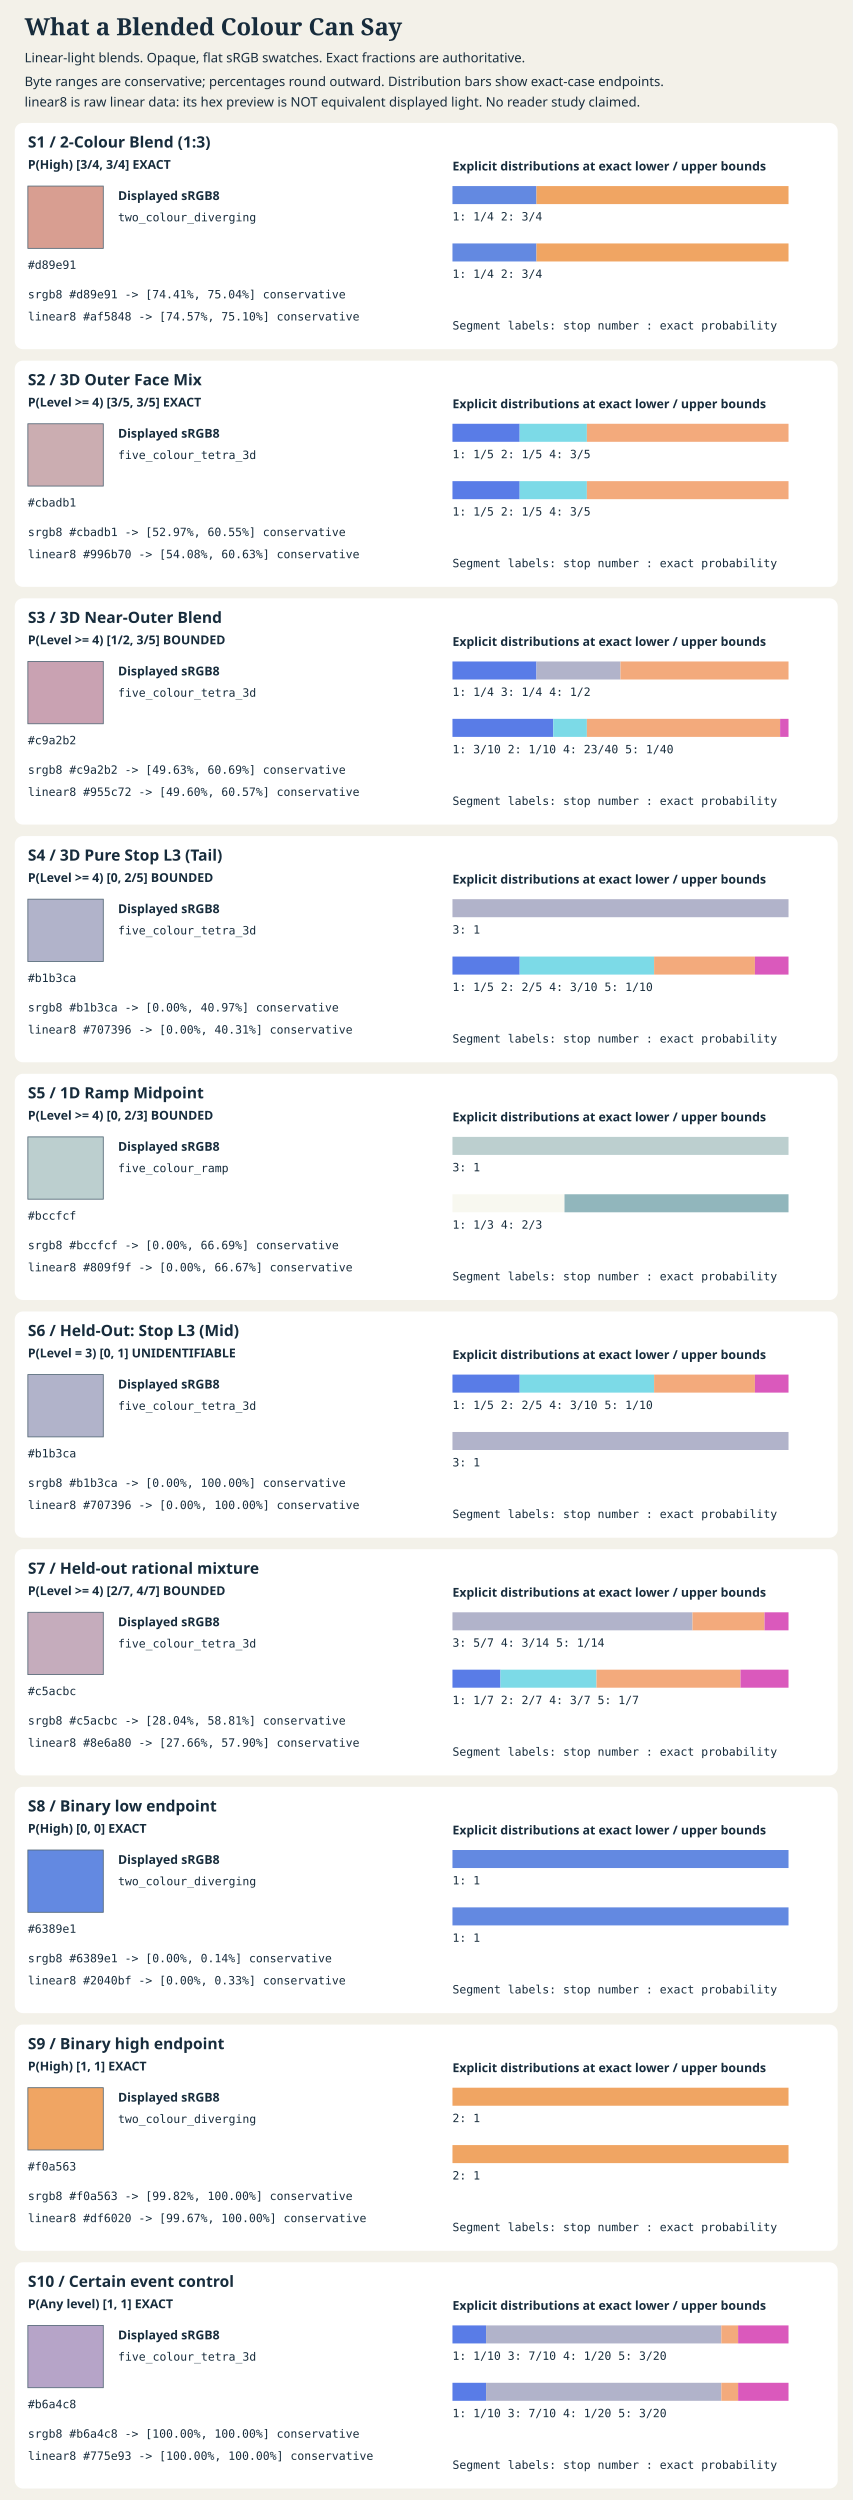
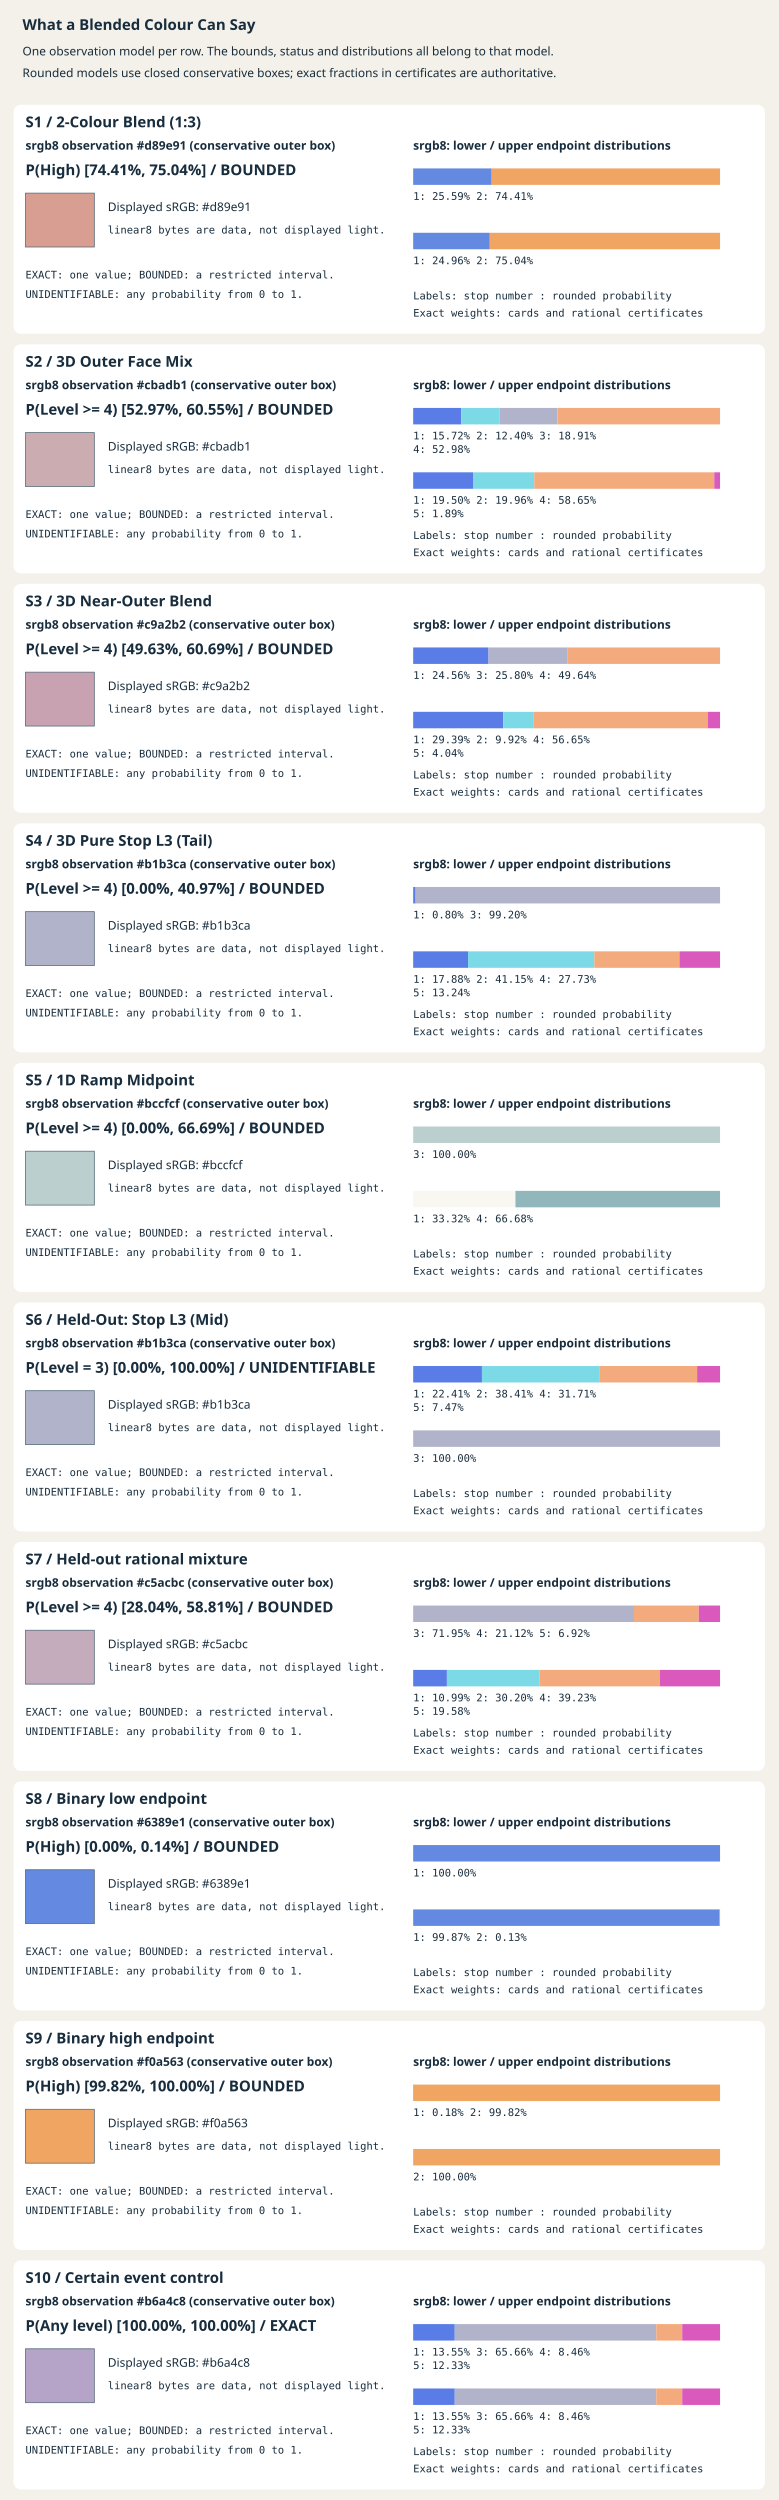
- <svg xmlns="http://www.w3.org/2000/svg" width="1040" height="3050" viewBox="0 0 1040 3050" role="img" aria-labelledby="title desc">
-   <style>text{font:16px sans-serif;fill:#172c3c}.title{font:bold 29px Georgia,serif}.heading{font:bold 19px sans-serif}.small{font:14px monospace}.label{font:bold 15px sans-serif}</style>
-   <rect width="1040" height="3050" fill="#f3f1e9" />
-   <text x="30" y="43" class="title">What a Blended Colour Can Say</text>
-   <text x="30" y="76" class="">Linear-light blends. Opaque, flat sRGB swatches. Exact fractions are authoritative.</text>
-   <text x="30" y="105" class="">Byte ranges are conservative; percentages round outward. Distribution bars show exact-case endpoints.</text>
-   <text x="30" y="130" class="">linear8 is raw linear data: its hex preview is NOT equivalent displayed light. No reader study claimed.</text>
-   <rect x="18" y="150" width="1004" height="276" rx="10" fill="white" />
-   <text x="34" y="180" class="heading">S1 / 2-Colour Blend (1:3)</text>
-   <text x="34" y="206" class="label">P(High)  [3/4, 3/4]  EXACT</text>
-   <rect x="34" y="227" width="92" height="76" fill="#d89e91" stroke="#526776" />
-   <text x="34" y="328" class="small">#d89e91</text>
-   <text x="144" y="244" class="label">Displayed sRGB8</text>
-   <text x="144" y="270" class="small">two_colour_diverging</text>
-   <text x="552" y="208" class="label">Explicit distributions at exact lower / upper bounds</text>
-   <rect x="552" y="227" width="102.5" height="22" fill="#6389e1" />
-   <rect x="654.5" y="227" width="307.5" height="22" fill="#f0a563" />
-   <text x="552" y="269" class="small">1: 1/4  2: 3/4</text>
-   <rect x="552" y="297" width="102.5" height="22" fill="#6389e1" />
-   <rect x="654.5" y="297" width="307.5" height="22" fill="#f0a563" />
-   <text x="552" y="339" class="small">1: 1/4  2: 3/4</text>
-   <text x="34" y="364" class="small">srgb8 #d89e91 -&gt; [74.41%, 75.04%] conservative</text>
-   <text x="34" y="391" class="small">linear8 #af5848 -&gt; [74.57%, 75.10%] conservative</text>
-   <text x="552" y="402" class="small">Segment labels: stop number : exact probability</text>
-   <rect x="18" y="440" width="1004" height="276" rx="10" fill="white" />
-   <text x="34" y="470" class="heading">S2 / 3D Outer Face Mix</text>
-   <text x="34" y="496" class="label">P(Level &gt;= 4)  [3/5, 3/5]  EXACT</text>
-   <rect x="34" y="517" width="92" height="76" fill="#cbadb1" stroke="#526776" />
-   <text x="34" y="618" class="small">#cbadb1</text>
-   <text x="144" y="534" class="label">Displayed sRGB8</text>
-   <text x="144" y="560" class="small">five_colour_tetra_3d</text>
-   <text x="552" y="498" class="label">Explicit distributions at exact lower / upper bounds</text>
-   <rect x="552" y="517" width="82" height="22" fill="#597ce7" />
-   <rect x="634" y="517" width="82" height="22" fill="#7cdae7" />
-   <rect x="716" y="517" width="246" height="22" fill="#f3aa7c" />
-   <text x="552" y="559" class="small">1: 1/5  2: 1/5  4: 3/5</text>
-   <rect x="552" y="587" width="82" height="22" fill="#597ce7" />
-   <rect x="634" y="587" width="82" height="22" fill="#7cdae7" />
-   <rect x="716" y="587" width="246" height="22" fill="#f3aa7c" />
-   <text x="552" y="629" class="small">1: 1/5  2: 1/5  4: 3/5</text>
-   <text x="34" y="654" class="small">srgb8 #cbadb1 -&gt; [52.97%, 60.55%] conservative</text>
-   <text x="34" y="681" class="small">linear8 #996b70 -&gt; [54.08%, 60.63%] conservative</text>
-   <text x="552" y="692" class="small">Segment labels: stop number : exact probability</text>
-   <rect x="18" y="730" width="1004" height="276" rx="10" fill="white" />
-   <text x="34" y="760" class="heading">S3 / 3D Near-Outer Blend</text>
-   <text x="34" y="786" class="label">P(Level &gt;= 4)  [1/2, 3/5]  BOUNDED</text>
-   <rect x="34" y="807" width="92" height="76" fill="#c9a2b2" stroke="#526776" />
-   <text x="34" y="908" class="small">#c9a2b2</text>
-   <text x="144" y="824" class="label">Displayed sRGB8</text>
-   <text x="144" y="850" class="small">five_colour_tetra_3d</text>
-   <text x="552" y="788" class="label">Explicit distributions at exact lower / upper bounds</text>
-   <rect x="552" y="807" width="102.5" height="22" fill="#597ce7" />
-   <rect x="654.5" y="807" width="102.5" height="22" fill="#b1b3ca" />
-   <rect x="757" y="807" width="205" height="22" fill="#f3aa7c" />
-   <text x="552" y="849" class="small">1: 1/4  3: 1/4  4: 1/2</text>
-   <rect x="552" y="877" width="123" height="22" fill="#597ce7" />
-   <rect x="675" y="877" width="41" height="22" fill="#7cdae7" />
-   <rect x="716" y="877" width="235.75" height="22" fill="#f3aa7c" />
-   <rect x="951.75" y="877" width="10.25" height="22" fill="#da59bc" />
-   <text x="552" y="919" class="small">1: 3/10  2: 1/10  4: 23/40  5: 1/40</text>
-   <text x="34" y="944" class="small">srgb8 #c9a2b2 -&gt; [49.63%, 60.69%] conservative</text>
-   <text x="34" y="971" class="small">linear8 #955c72 -&gt; [49.60%, 60.57%] conservative</text>
-   <text x="552" y="982" class="small">Segment labels: stop number : exact probability</text>
-   <rect x="18" y="1020" width="1004" height="276" rx="10" fill="white" />
-   <text x="34" y="1050" class="heading">S4 / 3D Pure Stop L3 (Tail)</text>
-   <text x="34" y="1076" class="label">P(Level &gt;= 4)  [0, 2/5]  BOUNDED</text>
-   <rect x="34" y="1097" width="92" height="76" fill="#b1b3ca" stroke="#526776" />
-   <text x="34" y="1198" class="small">#b1b3ca</text>
-   <text x="144" y="1114" class="label">Displayed sRGB8</text>
-   <text x="144" y="1140" class="small">five_colour_tetra_3d</text>
-   <text x="552" y="1078" class="label">Explicit distributions at exact lower / upper bounds</text>
-   <rect x="552" y="1097" width="410" height="22" fill="#b1b3ca" />
-   <text x="552" y="1139" class="small">3: 1</text>
-   <rect x="552" y="1167" width="82" height="22" fill="#597ce7" />
-   <rect x="634" y="1167" width="164" height="22" fill="#7cdae7" />
-   <rect x="798" y="1167" width="123" height="22" fill="#f3aa7c" />
-   <rect x="921" y="1167" width="41" height="22" fill="#da59bc" />
-   <text x="552" y="1209" class="small">1: 1/5  2: 2/5  4: 3/10  5: 1/10</text>
-   <text x="34" y="1234" class="small">srgb8 #b1b3ca -&gt; [0.00%, 40.97%] conservative</text>
-   <text x="34" y="1261" class="small">linear8 #707396 -&gt; [0.00%, 40.31%] conservative</text>
-   <text x="552" y="1272" class="small">Segment labels: stop number : exact probability</text>
-   <rect x="18" y="1310" width="1004" height="276" rx="10" fill="white" />
-   <text x="34" y="1340" class="heading">S5 / 1D Ramp Midpoint</text>
-   <text x="34" y="1366" class="label">P(Level &gt;= 4)  [0, 2/3]  BOUNDED</text>
-   <rect x="34" y="1387" width="92" height="76" fill="#bccfcf" stroke="#526776" />
-   <text x="34" y="1488" class="small">#bccfcf</text>
-   <text x="144" y="1404" class="label">Displayed sRGB8</text>
-   <text x="144" y="1430" class="small">five_colour_ramp</text>
-   <text x="552" y="1368" class="label">Explicit distributions at exact lower / upper bounds</text>
-   <rect x="552" y="1387" width="410" height="22" fill="#bccfcf" />
-   <text x="552" y="1429" class="small">3: 1</text>
-   <rect x="552" y="1457" width="136.667" height="22" fill="#f8f8f0" />
-   <rect x="688.667" y="1457" width="273.333" height="22" fill="#91b6bc" />
-   <text x="552" y="1499" class="small">1: 1/3  4: 2/3</text>
-   <text x="34" y="1524" class="small">srgb8 #bccfcf -&gt; [0.00%, 66.69%] conservative</text>
-   <text x="34" y="1551" class="small">linear8 #809f9f -&gt; [0.00%, 66.67%] conservative</text>
-   <text x="552" y="1562" class="small">Segment labels: stop number : exact probability</text>
-   <rect x="18" y="1600" width="1004" height="276" rx="10" fill="white" />
-   <text x="34" y="1630" class="heading">S6 / Held-Out: Stop L3 (Mid)</text>
-   <text x="34" y="1656" class="label">P(Level = 3)  [0, 1]  UNIDENTIFIABLE</text>
-   <rect x="34" y="1677" width="92" height="76" fill="#b1b3ca" stroke="#526776" />
-   <text x="34" y="1778" class="small">#b1b3ca</text>
-   <text x="144" y="1694" class="label">Displayed sRGB8</text>
-   <text x="144" y="1720" class="small">five_colour_tetra_3d</text>
-   <text x="552" y="1658" class="label">Explicit distributions at exact lower / upper bounds</text>
-   <rect x="552" y="1677" width="82" height="22" fill="#597ce7" />
-   <rect x="634" y="1677" width="164" height="22" fill="#7cdae7" />
-   <rect x="798" y="1677" width="123" height="22" fill="#f3aa7c" />
-   <rect x="921" y="1677" width="41" height="22" fill="#da59bc" />
-   <text x="552" y="1719" class="small">1: 1/5  2: 2/5  4: 3/10  5: 1/10</text>
-   <rect x="552" y="1747" width="410" height="22" fill="#b1b3ca" />
-   <text x="552" y="1789" class="small">3: 1</text>
-   <text x="34" y="1814" class="small">srgb8 #b1b3ca -&gt; [0.00%, 100.00%] conservative</text>
-   <text x="34" y="1841" class="small">linear8 #707396 -&gt; [0.00%, 100.00%] conservative</text>
-   <text x="552" y="1852" class="small">Segment labels: stop number : exact probability</text>
-   <rect x="18" y="1890" width="1004" height="276" rx="10" fill="white" />
-   <text x="34" y="1920" class="heading">S7 / Held-out rational mixture</text>
-   <text x="34" y="1946" class="label">P(Level &gt;= 4)  [2/7, 4/7]  BOUNDED</text>
-   <rect x="34" y="1967" width="92" height="76" fill="#c5acbc" stroke="#526776" />
-   <text x="34" y="2068" class="small">#c5acbc</text>
-   <text x="144" y="1984" class="label">Displayed sRGB8</text>
-   <text x="144" y="2010" class="small">five_colour_tetra_3d</text>
-   <text x="552" y="1948" class="label">Explicit distributions at exact lower / upper bounds</text>
-   <rect x="552" y="1967" width="292.857" height="22" fill="#b1b3ca" />
-   <rect x="844.857" y="1967" width="87.857" height="22" fill="#f3aa7c" />
-   <rect x="932.714" y="1967" width="29.286" height="22" fill="#da59bc" />
-   <text x="552" y="2009" class="small">3: 5/7  4: 3/14  5: 1/14</text>
-   <rect x="552" y="2037" width="58.571" height="22" fill="#597ce7" />
-   <rect x="610.571" y="2037" width="117.143" height="22" fill="#7cdae7" />
-   <rect x="727.714" y="2037" width="175.714" height="22" fill="#f3aa7c" />
-   <rect x="903.429" y="2037" width="58.571" height="22" fill="#da59bc" />
-   <text x="552" y="2079" class="small">1: 1/7  2: 2/7  4: 3/7  5: 1/7</text>
-   <text x="34" y="2104" class="small">srgb8 #c5acbc -&gt; [28.04%, 58.81%] conservative</text>
-   <text x="34" y="2131" class="small">linear8 #8e6a80 -&gt; [27.66%, 57.90%] conservative</text>
-   <text x="552" y="2142" class="small">Segment labels: stop number : exact probability</text>
-   <rect x="18" y="2180" width="1004" height="276" rx="10" fill="white" />
-   <text x="34" y="2210" class="heading">S8 / Binary low endpoint</text>
-   <text x="34" y="2236" class="label">P(High)  [0, 0]  EXACT</text>
-   <rect x="34" y="2257" width="92" height="76" fill="#6389e1" stroke="#526776" />
-   <text x="34" y="2358" class="small">#6389e1</text>
-   <text x="144" y="2274" class="label">Displayed sRGB8</text>
-   <text x="144" y="2300" class="small">two_colour_diverging</text>
-   <text x="552" y="2238" class="label">Explicit distributions at exact lower / upper bounds</text>
-   <rect x="552" y="2257" width="410" height="22" fill="#6389e1" />
-   <text x="552" y="2299" class="small">1: 1</text>
-   <rect x="552" y="2327" width="410" height="22" fill="#6389e1" />
-   <text x="552" y="2369" class="small">1: 1</text>
-   <text x="34" y="2394" class="small">srgb8 #6389e1 -&gt; [0.00%, 0.14%] conservative</text>
-   <text x="34" y="2421" class="small">linear8 #2040bf -&gt; [0.00%, 0.33%] conservative</text>
-   <text x="552" y="2432" class="small">Segment labels: stop number : exact probability</text>
-   <rect x="18" y="2470" width="1004" height="276" rx="10" fill="white" />
-   <text x="34" y="2500" class="heading">S9 / Binary high endpoint</text>
-   <text x="34" y="2526" class="label">P(High)  [1, 1]  EXACT</text>
-   <rect x="34" y="2547" width="92" height="76" fill="#f0a563" stroke="#526776" />
-   <text x="34" y="2648" class="small">#f0a563</text>
-   <text x="144" y="2564" class="label">Displayed sRGB8</text>
-   <text x="144" y="2590" class="small">two_colour_diverging</text>
-   <text x="552" y="2528" class="label">Explicit distributions at exact lower / upper bounds</text>
-   <rect x="552" y="2547" width="410" height="22" fill="#f0a563" />
-   <text x="552" y="2589" class="small">2: 1</text>
-   <rect x="552" y="2617" width="410" height="22" fill="#f0a563" />
-   <text x="552" y="2659" class="small">2: 1</text>
-   <text x="34" y="2684" class="small">srgb8 #f0a563 -&gt; [99.82%, 100.00%] conservative</text>
-   <text x="34" y="2711" class="small">linear8 #df6020 -&gt; [99.67%, 100.00%] conservative</text>
-   <text x="552" y="2722" class="small">Segment labels: stop number : exact probability</text>
-   <rect x="18" y="2760" width="1004" height="276" rx="10" fill="white" />
-   <text x="34" y="2790" class="heading">S10 / Certain event control</text>
-   <text x="34" y="2816" class="label">P(Any level)  [1, 1]  EXACT</text>
-   <rect x="34" y="2837" width="92" height="76" fill="#b6a4c8" stroke="#526776" />
-   <text x="34" y="2938" class="small">#b6a4c8</text>
-   <text x="144" y="2854" class="label">Displayed sRGB8</text>
-   <text x="144" y="2880" class="small">five_colour_tetra_3d</text>
-   <text x="552" y="2818" class="label">Explicit distributions at exact lower / upper bounds</text>
-   <rect x="552" y="2837" width="41" height="22" fill="#597ce7" />
-   <rect x="593" y="2837" width="287" height="22" fill="#b1b3ca" />
-   <rect x="880" y="2837" width="20.5" height="22" fill="#f3aa7c" />
-   <rect x="900.5" y="2837" width="61.5" height="22" fill="#da59bc" />
-   <text x="552" y="2879" class="small">1: 1/10  3: 7/10  4: 1/20  5: 3/20</text>
-   <rect x="552" y="2907" width="41" height="22" fill="#597ce7" />
-   <rect x="593" y="2907" width="287" height="22" fill="#b1b3ca" />
-   <rect x="880" y="2907" width="20.5" height="22" fill="#f3aa7c" />
-   <rect x="900.5" y="2907" width="61.5" height="22" fill="#da59bc" />
-   <text x="552" y="2949" class="small">1: 1/10  3: 7/10  4: 1/20  5: 3/20</text>
-   <text x="34" y="2974" class="small">srgb8 #b6a4c8 -&gt; [100.00%, 100.00%] conservative</text>
-   <text x="34" y="3001" class="small">linear8 #775e93 -&gt; [100.00%, 100.00%] conservative</text>
-   <text x="552" y="3012" class="small">Segment labels: stop number : exact probability</text>
+ <svg xmlns="http://www.w3.org/2000/svg" width="1040" height="3340" viewBox="0 0 1040 3340" role="img" aria-labelledby="mode-title mode-desc">
+   <style>[hidden]{display:none}text{font:16px sans-serif;fill:#172c3c}.heading{font:bold 20px sans-serif}.small{font:14px monospace}.label{font:bold 16px sans-serif}</style>
+   <rect width="1040" height="3340" fill="#f3f1e9" />
+   <text x="30" y="40" class="heading">What a Blended Colour Can Say</text>
+   <text x="30" y="74" class="">One observation model per row. The bounds, status and distributions all belong to that model.</text>
+   <text x="30" y="103" class="">Rounded models use closed conservative boxes; exact fractions in certificates are authoritative.</text>
+   <g data-case="0" data-mode="srgb8" data-query="srgb8">
+     <rect x="18" y="140" width="1004" height="306" rx="10" fill="white" />
+     <text x="34" y="170" class="heading">S1 / 2-Colour Blend (1:3)</text>
+     <text x="34" y="200" class="label">srgb8 observation #d89e91 (conservative outer box)</text>
+     <text x="34" y="234" class="heading">P(High) [74.41%, 75.04%] / BOUNDED</text>
+     <rect x="34" y="258" width="92" height="72" fill="#d89e91" stroke="#526776" />
+     <text x="144" y="282" class="">Displayed sRGB: #d89e91</text>
+     <text x="144" y="312" class="small">linear8 bytes are data, not displayed light.</text>
+     <text x="34" y="372" class="small">EXACT: one value; BOUNDED: a restricted interval.</text>
+     <text x="34" y="398" class="small">UNIDENTIFIABLE: any probability from 0 to 1.</text>
+     <text x="552" y="200" class="label">srgb8: lower / upper endpoint distributions</text>
+     <rect x="552" y="225" width="104.901" height="22" fill="#6389e1" />
+     <rect x="656.901" y="225" width="305.099" height="22" fill="#f0a563" />
+     <text x="552" y="267" class="small">1: 25.59%  2: 74.41%</text>
+     <rect x="552" y="311" width="102.347" height="22" fill="#6389e1" />
+     <rect x="654.347" y="311" width="307.653" height="22" fill="#f0a563" />
+     <text x="552" y="353" class="small">1: 24.96%  2: 75.04%</text>
+     <text x="552" y="400" class="small">Labels: stop number : rounded probability</text>
+     <text x="552" y="423" class="small">Exact weights: cards and rational certificates</text>
+   </g>
+   <g data-case="1" data-mode="srgb8" data-query="srgb8">
+     <rect x="18" y="460" width="1004" height="306" rx="10" fill="white" />
+     <text x="34" y="490" class="heading">S2 / 3D Outer Face Mix</text>
+     <text x="34" y="520" class="label">srgb8 observation #cbadb1 (conservative outer box)</text>
+     <text x="34" y="554" class="heading">P(Level &gt;= 4) [52.97%, 60.55%] / BOUNDED</text>
+     <rect x="34" y="578" width="92" height="72" fill="#cbadb1" stroke="#526776" />
+     <text x="144" y="602" class="">Displayed sRGB: #cbadb1</text>
+     <text x="144" y="632" class="small">linear8 bytes are data, not displayed light.</text>
+     <text x="34" y="692" class="small">EXACT: one value; BOUNDED: a restricted interval.</text>
+     <text x="34" y="718" class="small">UNIDENTIFIABLE: any probability from 0 to 1.</text>
+     <text x="552" y="520" class="label">srgb8: lower / upper endpoint distributions</text>
+     <rect x="552" y="545" width="64.441" height="22" fill="#597ce7" />
+     <rect x="616.441" y="545" width="50.825" height="22" fill="#7cdae7" />
+     <rect x="667.266" y="545" width="77.524" height="22" fill="#b1b3ca" />
+     <rect x="744.79" y="545" width="217.21" height="22" fill="#f3aa7c" />
+     <text x="552" y="587" class="small">1: 15.72%  2: 12.40%  3: 18.91%</text>
+     <text x="552" y="605" class="small">4: 52.98%</text>
+     <rect x="552" y="631" width="79.945" height="22" fill="#597ce7" />
+     <rect x="631.945" y="631" width="81.835" height="22" fill="#7cdae7" />
+     <rect x="713.78" y="631" width="240.467" height="22" fill="#f3aa7c" />
+     <rect x="954.248" y="631" width="7.752" height="22" fill="#da59bc" />
+     <text x="552" y="673" class="small">1: 19.50%  2: 19.96%  4: 58.65%</text>
+     <text x="552" y="691" class="small">5: 1.89%</text>
+     <text x="552" y="720" class="small">Labels: stop number : rounded probability</text>
+     <text x="552" y="743" class="small">Exact weights: cards and rational certificates</text>
+   </g>
+   <g data-case="2" data-mode="srgb8" data-query="srgb8">
+     <rect x="18" y="780" width="1004" height="306" rx="10" fill="white" />
+     <text x="34" y="810" class="heading">S3 / 3D Near-Outer Blend</text>
+     <text x="34" y="840" class="label">srgb8 observation #c9a2b2 (conservative outer box)</text>
+     <text x="34" y="874" class="heading">P(Level &gt;= 4) [49.63%, 60.69%] / BOUNDED</text>
+     <rect x="34" y="898" width="92" height="72" fill="#c9a2b2" stroke="#526776" />
+     <text x="144" y="922" class="">Displayed sRGB: #c9a2b2</text>
+     <text x="144" y="952" class="small">linear8 bytes are data, not displayed light.</text>
+     <text x="34" y="1012" class="small">EXACT: one value; BOUNDED: a restricted interval.</text>
+     <text x="34" y="1038" class="small">UNIDENTIFIABLE: any probability from 0 to 1.</text>
+     <text x="552" y="840" class="label">srgb8: lower / upper endpoint distributions</text>
+     <rect x="552" y="865" width="100.705" height="22" fill="#597ce7" />
+     <rect x="652.705" y="865" width="105.775" height="22" fill="#b1b3ca" />
+     <rect x="758.48" y="865" width="203.52" height="22" fill="#f3aa7c" />
+     <text x="552" y="907" class="small">1: 24.56%  3: 25.80%  4: 49.64%</text>
+     <rect x="552" y="951" width="120.518" height="22" fill="#597ce7" />
+     <rect x="672.518" y="951" width="40.662" height="22" fill="#7cdae7" />
+     <rect x="713.18" y="951" width="232.262" height="22" fill="#f3aa7c" />
+     <rect x="945.442" y="951" width="16.558" height="22" fill="#da59bc" />
+     <text x="552" y="993" class="small">1: 29.39%  2: 9.92%  4: 56.65%</text>
+     <text x="552" y="1011" class="small">5: 4.04%</text>
+     <text x="552" y="1040" class="small">Labels: stop number : rounded probability</text>
+     <text x="552" y="1063" class="small">Exact weights: cards and rational certificates</text>
+   </g>
+   <g data-case="3" data-mode="srgb8" data-query="srgb8">
+     <rect x="18" y="1100" width="1004" height="306" rx="10" fill="white" />
+     <text x="34" y="1130" class="heading">S4 / 3D Pure Stop L3 (Tail)</text>
+     <text x="34" y="1160" class="label">srgb8 observation #b1b3ca (conservative outer box)</text>
+     <text x="34" y="1194" class="heading">P(Level &gt;= 4) [0.00%, 40.97%] / BOUNDED</text>
+     <rect x="34" y="1218" width="92" height="72" fill="#b1b3ca" stroke="#526776" />
+     <text x="144" y="1242" class="">Displayed sRGB: #b1b3ca</text>
+     <text x="144" y="1272" class="small">linear8 bytes are data, not displayed light.</text>
+     <text x="34" y="1332" class="small">EXACT: one value; BOUNDED: a restricted interval.</text>
+     <text x="34" y="1358" class="small">UNIDENTIFIABLE: any probability from 0 to 1.</text>
+     <text x="552" y="1160" class="label">srgb8: lower / upper endpoint distributions</text>
+     <rect x="552" y="1185" width="3.299" height="22" fill="#597ce7" />
+     <rect x="555.299" y="1185" width="406.701" height="22" fill="#b1b3ca" />
+     <text x="552" y="1227" class="small">1: 0.80%  3: 99.20%</text>
+     <rect x="552" y="1271" width="73.3" height="22" fill="#597ce7" />
+     <rect x="625.3" y="1271" width="168.729" height="22" fill="#7cdae7" />
+     <rect x="794.029" y="1271" width="113.692" height="22" fill="#f3aa7c" />
+     <rect x="907.722" y="1271" width="54.278" height="22" fill="#da59bc" />
+     <text x="552" y="1313" class="small">1: 17.88%  2: 41.15%  4: 27.73%</text>
+     <text x="552" y="1331" class="small">5: 13.24%</text>
+     <text x="552" y="1360" class="small">Labels: stop number : rounded probability</text>
+     <text x="552" y="1383" class="small">Exact weights: cards and rational certificates</text>
+   </g>
+   <g data-case="4" data-mode="srgb8" data-query="srgb8">
+     <rect x="18" y="1420" width="1004" height="306" rx="10" fill="white" />
+     <text x="34" y="1450" class="heading">S5 / 1D Ramp Midpoint</text>
+     <text x="34" y="1480" class="label">srgb8 observation #bccfcf (conservative outer box)</text>
+     <text x="34" y="1514" class="heading">P(Level &gt;= 4) [0.00%, 66.69%] / BOUNDED</text>
+     <rect x="34" y="1538" width="92" height="72" fill="#bccfcf" stroke="#526776" />
+     <text x="144" y="1562" class="">Displayed sRGB: #bccfcf</text>
+     <text x="144" y="1592" class="small">linear8 bytes are data, not displayed light.</text>
+     <text x="34" y="1652" class="small">EXACT: one value; BOUNDED: a restricted interval.</text>
+     <text x="34" y="1678" class="small">UNIDENTIFIABLE: any probability from 0 to 1.</text>
+     <text x="552" y="1480" class="label">srgb8: lower / upper endpoint distributions</text>
+     <rect x="552" y="1505" width="410" height="22" fill="#bccfcf" />
+     <text x="552" y="1547" class="small">3: 100.00%</text>
+     <rect x="552" y="1591" width="136.607" height="22" fill="#f8f8f0" />
+     <rect x="688.607" y="1591" width="273.393" height="22" fill="#91b6bc" />
+     <text x="552" y="1633" class="small">1: 33.32%  4: 66.68%</text>
+     <text x="552" y="1680" class="small">Labels: stop number : rounded probability</text>
+     <text x="552" y="1703" class="small">Exact weights: cards and rational certificates</text>
+   </g>
+   <g data-case="5" data-mode="srgb8" data-query="srgb8">
+     <rect x="18" y="1740" width="1004" height="306" rx="10" fill="white" />
+     <text x="34" y="1770" class="heading">S6 / Held-Out: Stop L3 (Mid)</text>
+     <text x="34" y="1800" class="label">srgb8 observation #b1b3ca (conservative outer box)</text>
+     <text x="34" y="1834" class="heading">P(Level = 3) [0.00%, 100.00%] / UNIDENTIFIABLE</text>
+     <rect x="34" y="1858" width="92" height="72" fill="#b1b3ca" stroke="#526776" />
+     <text x="144" y="1882" class="">Displayed sRGB: #b1b3ca</text>
+     <text x="144" y="1912" class="small">linear8 bytes are data, not displayed light.</text>
+     <text x="34" y="1972" class="small">EXACT: one value; BOUNDED: a restricted interval.</text>
+     <text x="34" y="1998" class="small">UNIDENTIFIABLE: any probability from 0 to 1.</text>
+     <text x="552" y="1800" class="label">srgb8: lower / upper endpoint distributions</text>
+     <rect x="552" y="1825" width="91.881" height="22" fill="#597ce7" />
+     <rect x="643.881" y="1825" width="157.482" height="22" fill="#7cdae7" />
+     <rect x="801.363" y="1825" width="129.994" height="22" fill="#f3aa7c" />
+     <rect x="931.357" y="1825" width="30.643" height="22" fill="#da59bc" />
+     <text x="552" y="1867" class="small">1: 22.41%  2: 38.41%  4: 31.71%</text>
+     <text x="552" y="1885" class="small">5: 7.47%</text>
+     <rect x="552" y="1911" width="410" height="22" fill="#b1b3ca" />
+     <text x="552" y="1953" class="small">3: 100.00%</text>
+     <text x="552" y="2000" class="small">Labels: stop number : rounded probability</text>
+     <text x="552" y="2023" class="small">Exact weights: cards and rational certificates</text>
+   </g>
+   <g data-case="6" data-mode="srgb8" data-query="srgb8">
+     <rect x="18" y="2060" width="1004" height="306" rx="10" fill="white" />
+     <text x="34" y="2090" class="heading">S7 / Held-out rational mixture</text>
+     <text x="34" y="2120" class="label">srgb8 observation #c5acbc (conservative outer box)</text>
+     <text x="34" y="2154" class="heading">P(Level &gt;= 4) [28.04%, 58.81%] / BOUNDED</text>
+     <rect x="34" y="2178" width="92" height="72" fill="#c5acbc" stroke="#526776" />
+     <text x="144" y="2202" class="">Displayed sRGB: #c5acbc</text>
+     <text x="144" y="2232" class="small">linear8 bytes are data, not displayed light.</text>
+     <text x="34" y="2292" class="small">EXACT: one value; BOUNDED: a restricted interval.</text>
+     <text x="34" y="2318" class="small">UNIDENTIFIABLE: any probability from 0 to 1.</text>
+     <text x="552" y="2120" class="label">srgb8: lower / upper endpoint distributions</text>
+     <rect x="552" y="2145" width="295.008" height="22" fill="#b1b3ca" />
+     <rect x="847.008" y="2145" width="86.61" height="22" fill="#f3aa7c" />
+     <rect x="933.617" y="2145" width="28.383" height="22" fill="#da59bc" />
+     <text x="552" y="2187" class="small">3: 71.95%  4: 21.12%  5: 6.92%</text>
+     <rect x="552" y="2231" width="45.057" height="22" fill="#597ce7" />
+     <rect x="597.057" y="2231" width="123.823" height="22" fill="#7cdae7" />
+     <rect x="720.88" y="2231" width="160.846" height="22" fill="#f3aa7c" />
+     <rect x="881.726" y="2231" width="80.274" height="22" fill="#da59bc" />
+     <text x="552" y="2273" class="small">1: 10.99%  2: 30.20%  4: 39.23%</text>
+     <text x="552" y="2291" class="small">5: 19.58%</text>
+     <text x="552" y="2320" class="small">Labels: stop number : rounded probability</text>
+     <text x="552" y="2343" class="small">Exact weights: cards and rational certificates</text>
+   </g>
+   <g data-case="7" data-mode="srgb8" data-query="srgb8">
+     <rect x="18" y="2380" width="1004" height="306" rx="10" fill="white" />
+     <text x="34" y="2410" class="heading">S8 / Binary low endpoint</text>
+     <text x="34" y="2440" class="label">srgb8 observation #6389e1 (conservative outer box)</text>
+     <text x="34" y="2474" class="heading">P(High) [0.00%, 0.14%] / BOUNDED</text>
+     <rect x="34" y="2498" width="92" height="72" fill="#6389e1" stroke="#526776" />
+     <text x="144" y="2522" class="">Displayed sRGB: #6389e1</text>
+     <text x="144" y="2552" class="small">linear8 bytes are data, not displayed light.</text>
+     <text x="34" y="2612" class="small">EXACT: one value; BOUNDED: a restricted interval.</text>
+     <text x="34" y="2638" class="small">UNIDENTIFIABLE: any probability from 0 to 1.</text>
+     <text x="552" y="2440" class="label">srgb8: lower / upper endpoint distributions</text>
+     <rect x="552" y="2465" width="410" height="22" fill="#6389e1" />
+     <text x="552" y="2507" class="small">1: 100.00%</text>
+     <rect x="552" y="2551" width="409.454" height="22" fill="#6389e1" />
+     <rect x="961.454" y="2551" width="0.546" height="22" fill="#f0a563" />
+     <text x="552" y="2593" class="small">1: 99.87%  2: 0.13%</text>
+     <text x="552" y="2640" class="small">Labels: stop number : rounded probability</text>
+     <text x="552" y="2663" class="small">Exact weights: cards and rational certificates</text>
+   </g>
+   <g data-case="8" data-mode="srgb8" data-query="srgb8">
+     <rect x="18" y="2700" width="1004" height="306" rx="10" fill="white" />
+     <text x="34" y="2730" class="heading">S9 / Binary high endpoint</text>
+     <text x="34" y="2760" class="label">srgb8 observation #f0a563 (conservative outer box)</text>
+     <text x="34" y="2794" class="heading">P(High) [99.82%, 100.00%] / BOUNDED</text>
+     <rect x="34" y="2818" width="92" height="72" fill="#f0a563" stroke="#526776" />
+     <text x="144" y="2842" class="">Displayed sRGB: #f0a563</text>
+     <text x="144" y="2872" class="small">linear8 bytes are data, not displayed light.</text>
+     <text x="34" y="2932" class="small">EXACT: one value; BOUNDED: a restricted interval.</text>
+     <text x="34" y="2958" class="small">UNIDENTIFIABLE: any probability from 0 to 1.</text>
+     <text x="552" y="2760" class="label">srgb8: lower / upper endpoint distributions</text>
+     <rect x="552" y="2785" width="0.722" height="22" fill="#6389e1" />
+     <rect x="552.722" y="2785" width="409.278" height="22" fill="#f0a563" />
+     <text x="552" y="2827" class="small">1: 0.18%  2: 99.82%</text>
+     <rect x="552" y="2871" width="410" height="22" fill="#f0a563" />
+     <text x="552" y="2913" class="small">2: 100.00%</text>
+     <text x="552" y="2960" class="small">Labels: stop number : rounded probability</text>
+     <text x="552" y="2983" class="small">Exact weights: cards and rational certificates</text>
+   </g>
+   <g data-case="9" data-mode="srgb8" data-query="srgb8">
+     <rect x="18" y="3020" width="1004" height="306" rx="10" fill="white" />
+     <text x="34" y="3050" class="heading">S10 / Certain event control</text>
+     <text x="34" y="3080" class="label">srgb8 observation #b6a4c8 (conservative outer box)</text>
+     <text x="34" y="3114" class="heading">P(Any level) [100.00%, 100.00%] / EXACT</text>
+     <rect x="34" y="3138" width="92" height="72" fill="#b6a4c8" stroke="#526776" />
+     <text x="144" y="3162" class="">Displayed sRGB: #b6a4c8</text>
+     <text x="144" y="3192" class="small">linear8 bytes are data, not displayed light.</text>
+     <text x="34" y="3252" class="small">EXACT: one value; BOUNDED: a restricted interval.</text>
+     <text x="34" y="3278" class="small">UNIDENTIFIABLE: any probability from 0 to 1.</text>
+     <text x="552" y="3080" class="label">srgb8: lower / upper endpoint distributions</text>
+     <rect x="552" y="3105" width="55.55" height="22" fill="#597ce7" />
+     <rect x="607.55" y="3105" width="269.195" height="22" fill="#b1b3ca" />
+     <rect x="876.745" y="3105" width="34.7" height="22" fill="#f3aa7c" />
+     <rect x="911.446" y="3105" width="50.554" height="22" fill="#da59bc" />
+     <text x="552" y="3147" class="small">1: 13.55%  3: 65.66%  4: 8.46%</text>
+     <text x="552" y="3165" class="small">5: 12.33%</text>
+     <rect x="552" y="3191" width="55.55" height="22" fill="#597ce7" />
+     <rect x="607.55" y="3191" width="269.195" height="22" fill="#b1b3ca" />
+     <rect x="876.745" y="3191" width="34.7" height="22" fill="#f3aa7c" />
+     <rect x="911.446" y="3191" width="50.554" height="22" fill="#da59bc" />
+     <text x="552" y="3233" class="small">1: 13.55%  3: 65.66%  4: 8.46%</text>
+     <text x="552" y="3251" class="small">5: 12.33%</text>
+     <text x="552" y="3280" class="small">Labels: stop number : rounded probability</text>
+     <text x="552" y="3303" class="small">Exact weights: cards and rational certificates</text>
+   </g>
</svg>
